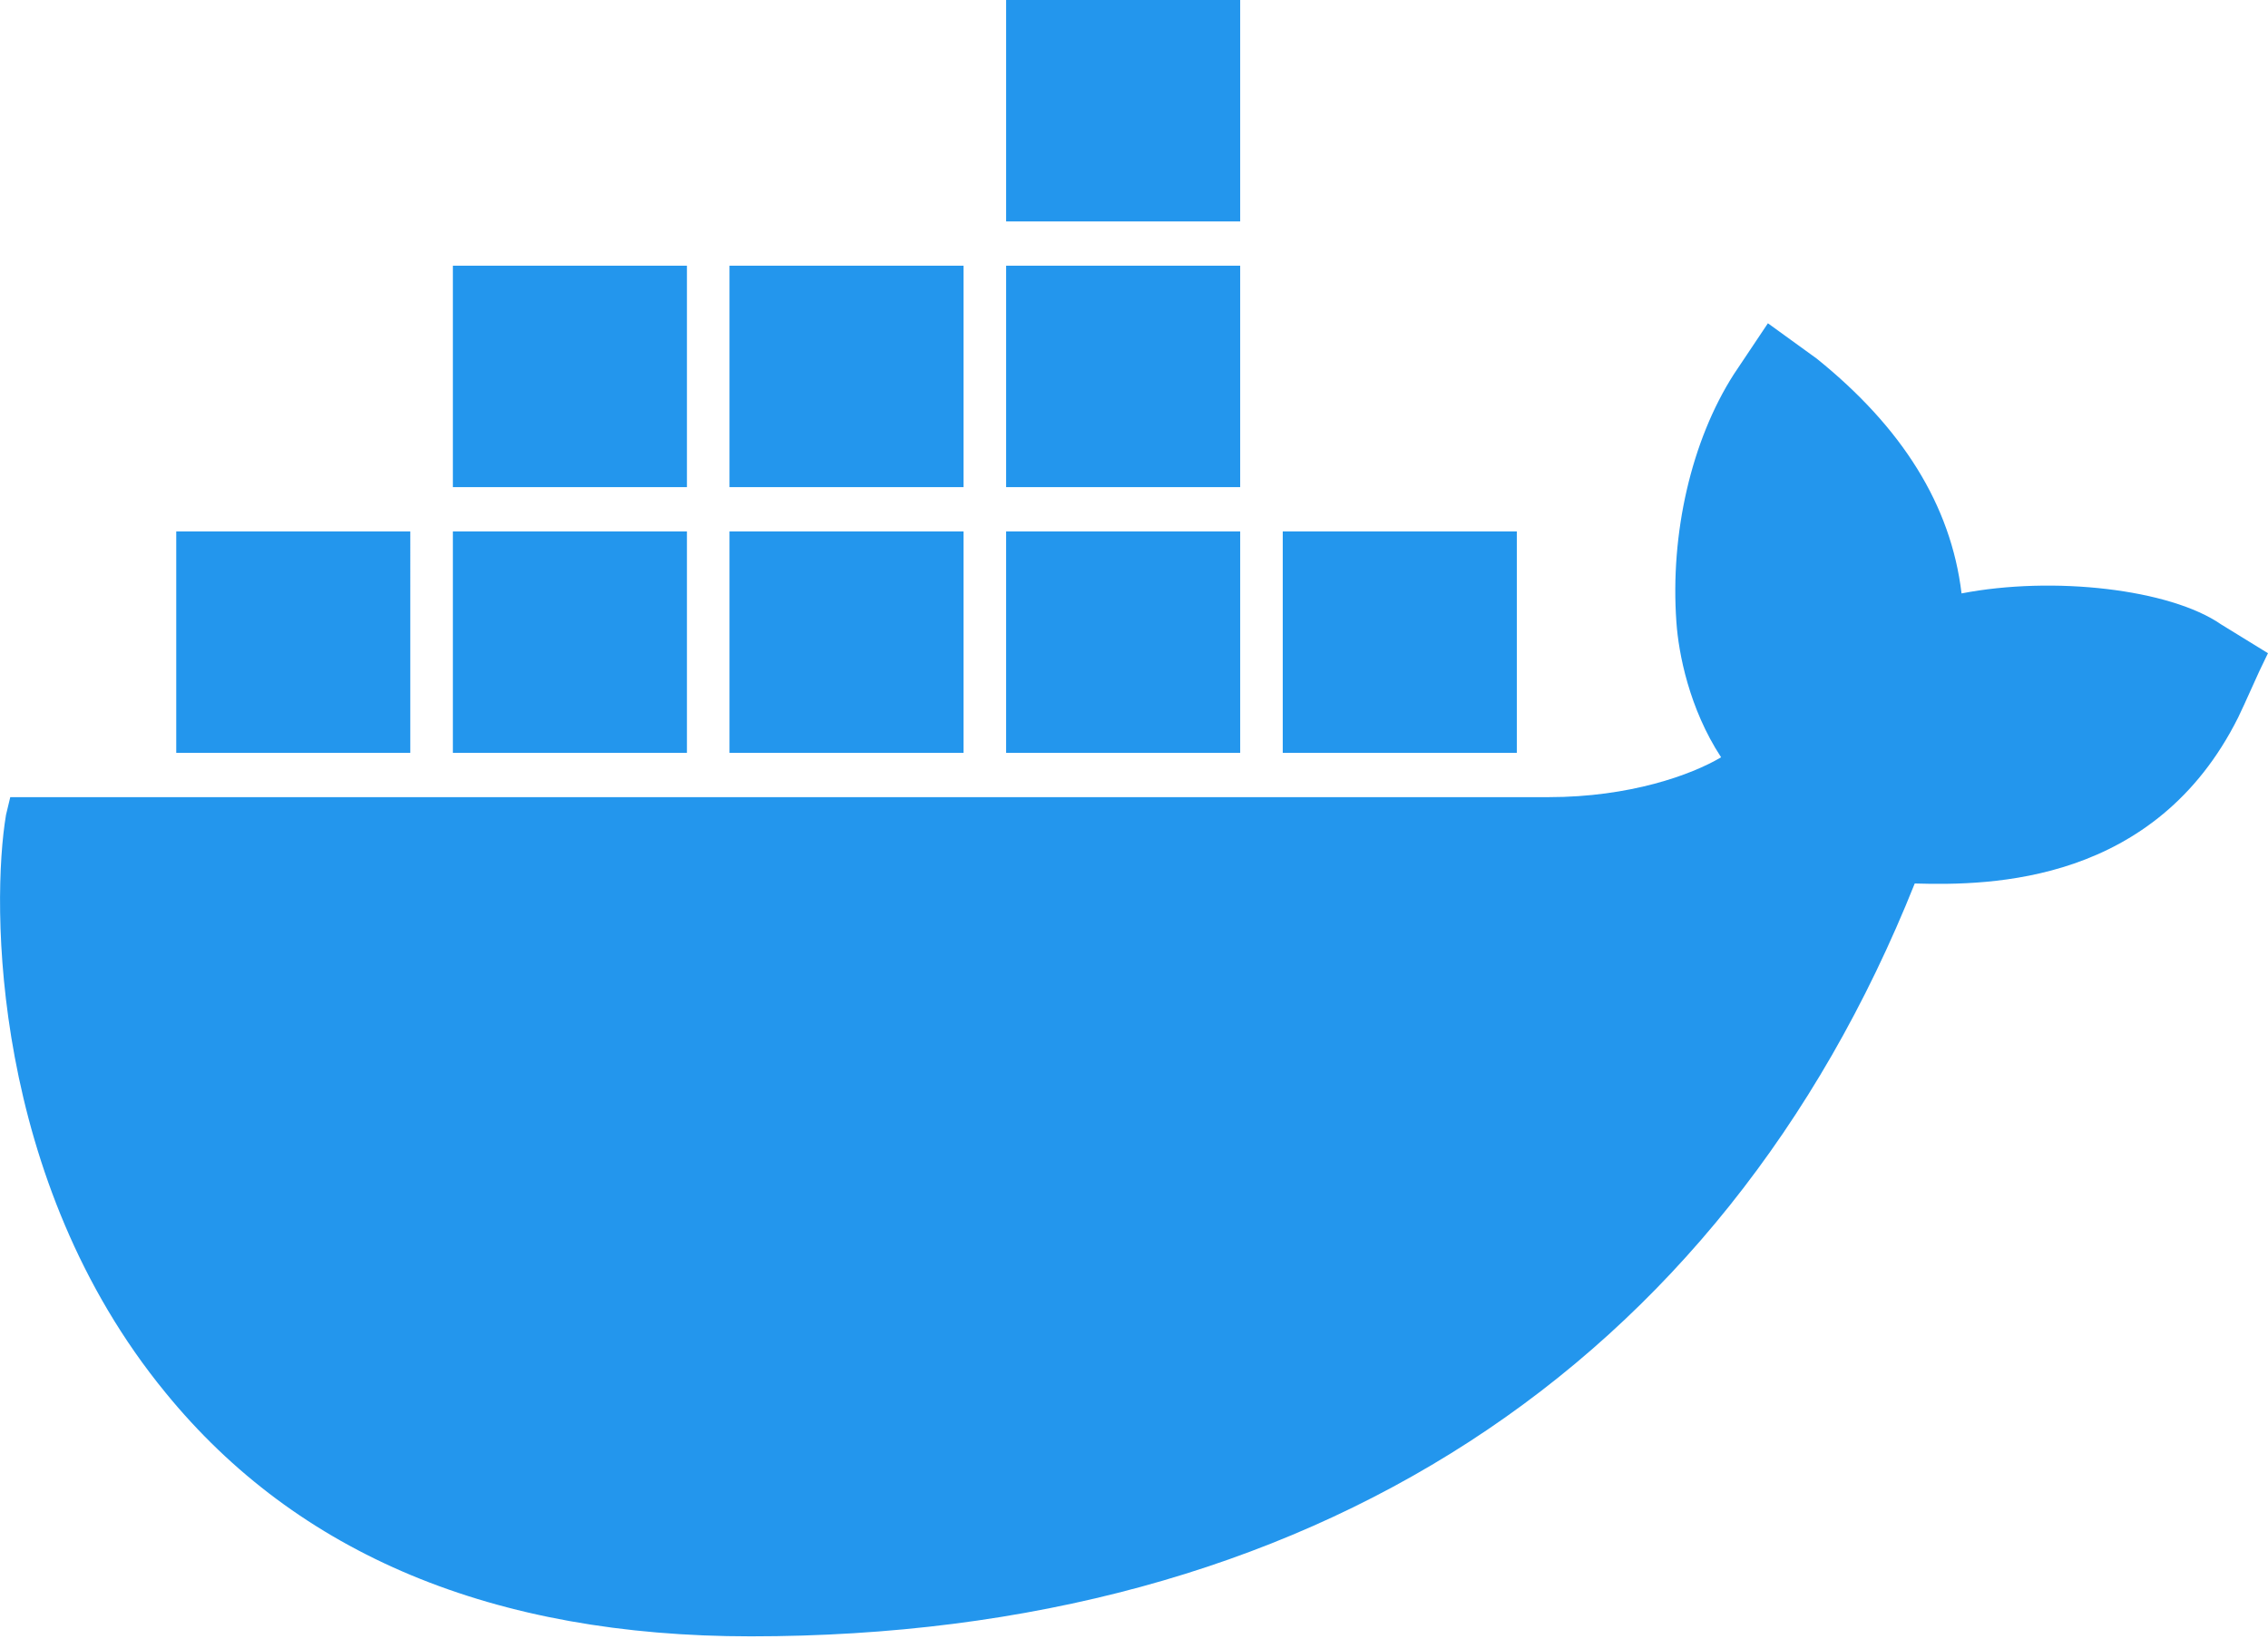
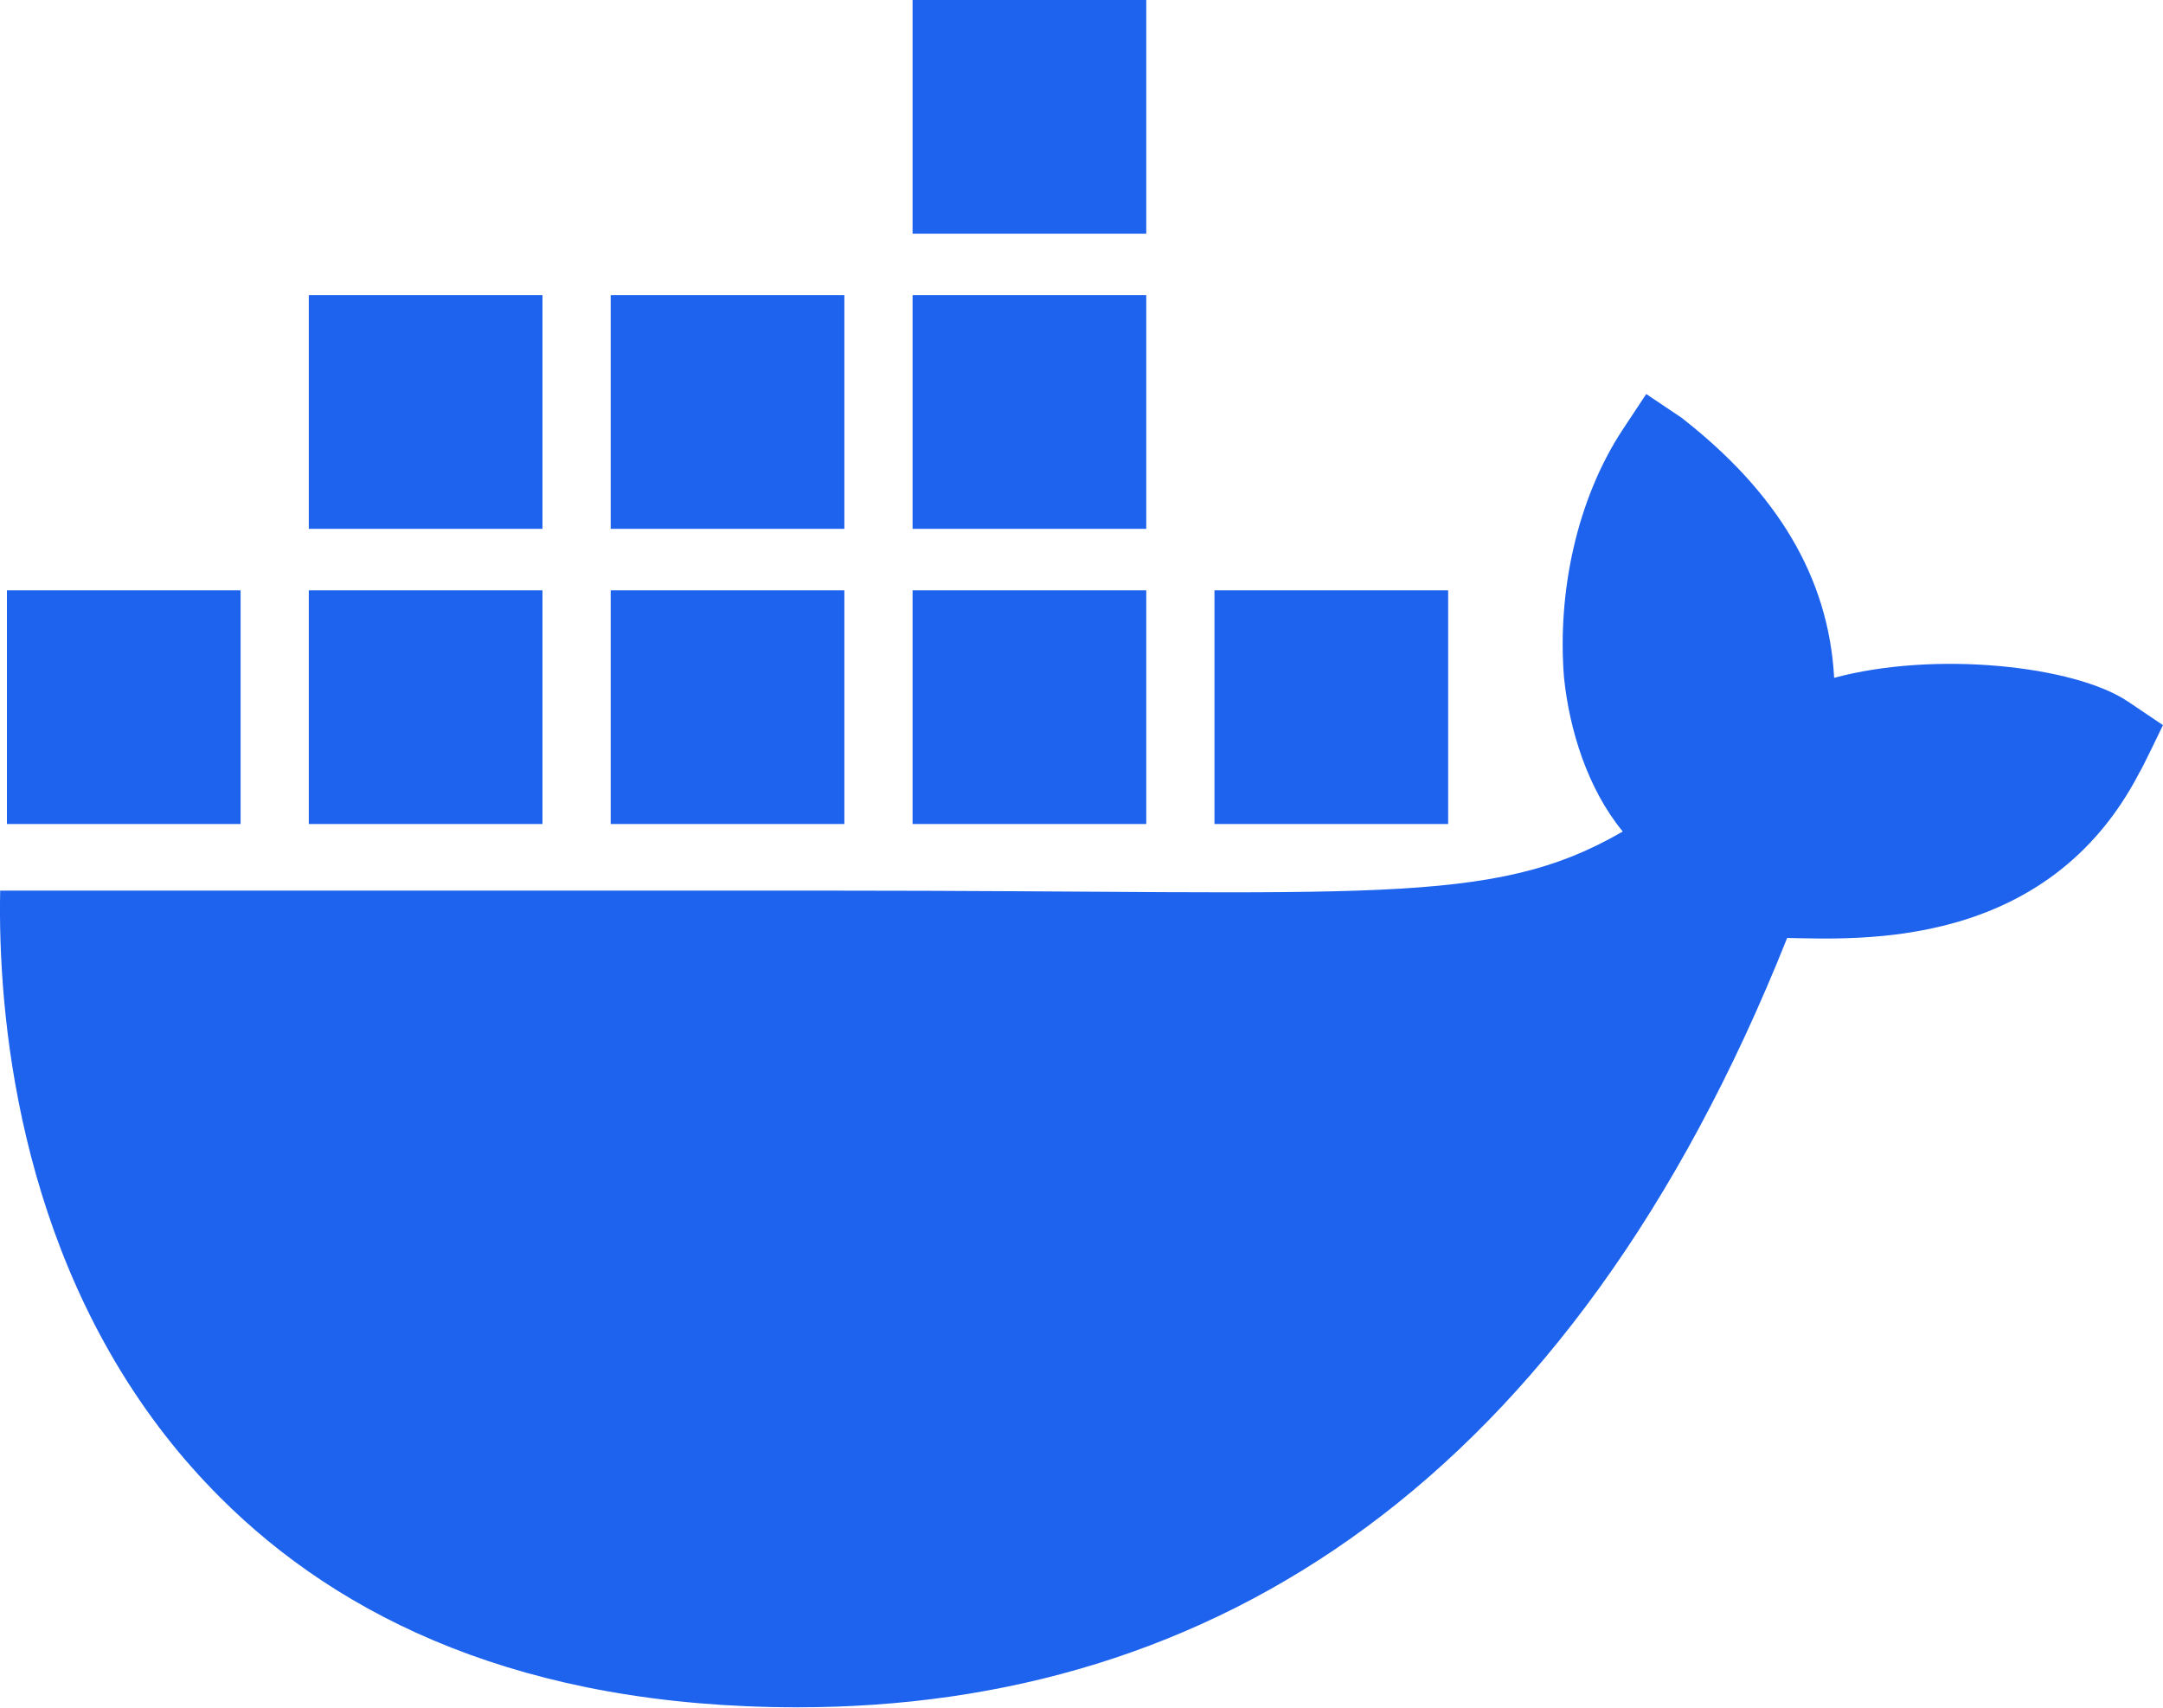
- <svg xmlns="http://www.w3.org/2000/svg" width="177.13" height="128" viewBox="0 0 256 185">
-   <path fill="#2396ED" d="M250.716 70.497c-5.765-4-18.976-5.5-29.304-3.5c-1.2-10-6.725-18.749-16.333-26.499l-5.524-4l-3.844 5.75c-4.803 7.5-7.205 18-6.485 28c.24 3.499 1.441 9.749 5.044 15.249c-3.362 2-10.328 4.5-19.455 4.5H1.155l-.48 2c-1.682 9.999-1.682 41.248 18.014 65.247c14.892 18.249 36.99 27.499 66.053 27.499c62.93 0 109.528-30.25 131.386-84.997c8.647.25 27.142 0 36.51-18.75c.24-.5.72-1.5 2.401-5.249l.961-2zM139.986 0h-26.42v24.999h26.42zm0 29.999h-26.42v24.999h26.42zm-31.225 0h-26.42v24.999h26.42zm-31.225 0H51.115v24.999h26.421zM46.311 59.998H19.89v24.999h26.42zm31.225 0H51.115v24.999h26.421zm31.225 0h-26.42v24.999h26.42zm31.226 0h-26.422v24.999h26.422zm31.225 0H144.79v24.999h26.422z" />
+ <svg xmlns="http://www.w3.org/2000/svg" id="Layer_1" data-name="Layer 1" viewBox="0 0 756.26 596.9">
+   <defs>
+     <style>
+       .cls-1 {
+         fill: #1d63ed;
+         stroke-width: 0px;
+       }
+     </style>
+   </defs>
+   <path class="cls-1" d="M743.96,245.25c-18.54-12.48-67.26-17.81-102.68-8.27-1.91-35.28-20.1-65.01-53.38-90.95l-12.32-8.27-8.21,12.4c-16.14,24.5-22.94,57.14-20.53,86.81,1.9,18.28,8.26,38.83,20.53,53.74-46.1,26.74-88.59,20.67-276.77,20.67H.06c-.85,42.49,5.98,124.23,57.96,190.77,5.74,7.35,12.04,14.46,18.87,21.31,42.26,42.32,106.11,73.35,201.59,73.44,145.66.13,270.46-78.6,346.37-268.97,24.98.41,90.92,4.48,123.19-57.88.79-1.05,8.21-16.54,8.21-16.54l-12.3-8.27ZM189.67,206.39h-81.7v81.7h81.7v-81.7ZM295.22,206.39h-81.7v81.7h81.7v-81.7ZM400.77,206.39h-81.7v81.7h81.7v-81.7ZM506.32,206.39h-81.7v81.7h81.7v-81.7ZM84.12,206.39H2.42v81.7h81.7v-81.7ZM189.67,103.2h-81.7v81.7h81.7v-81.7ZM295.22,103.2h-81.7v81.7h81.7v-81.7ZM400.77,103.2h-81.7v81.7h81.7v-81.7ZM400.77,0h-81.7v81.7h81.7V0Z" />
</svg>
